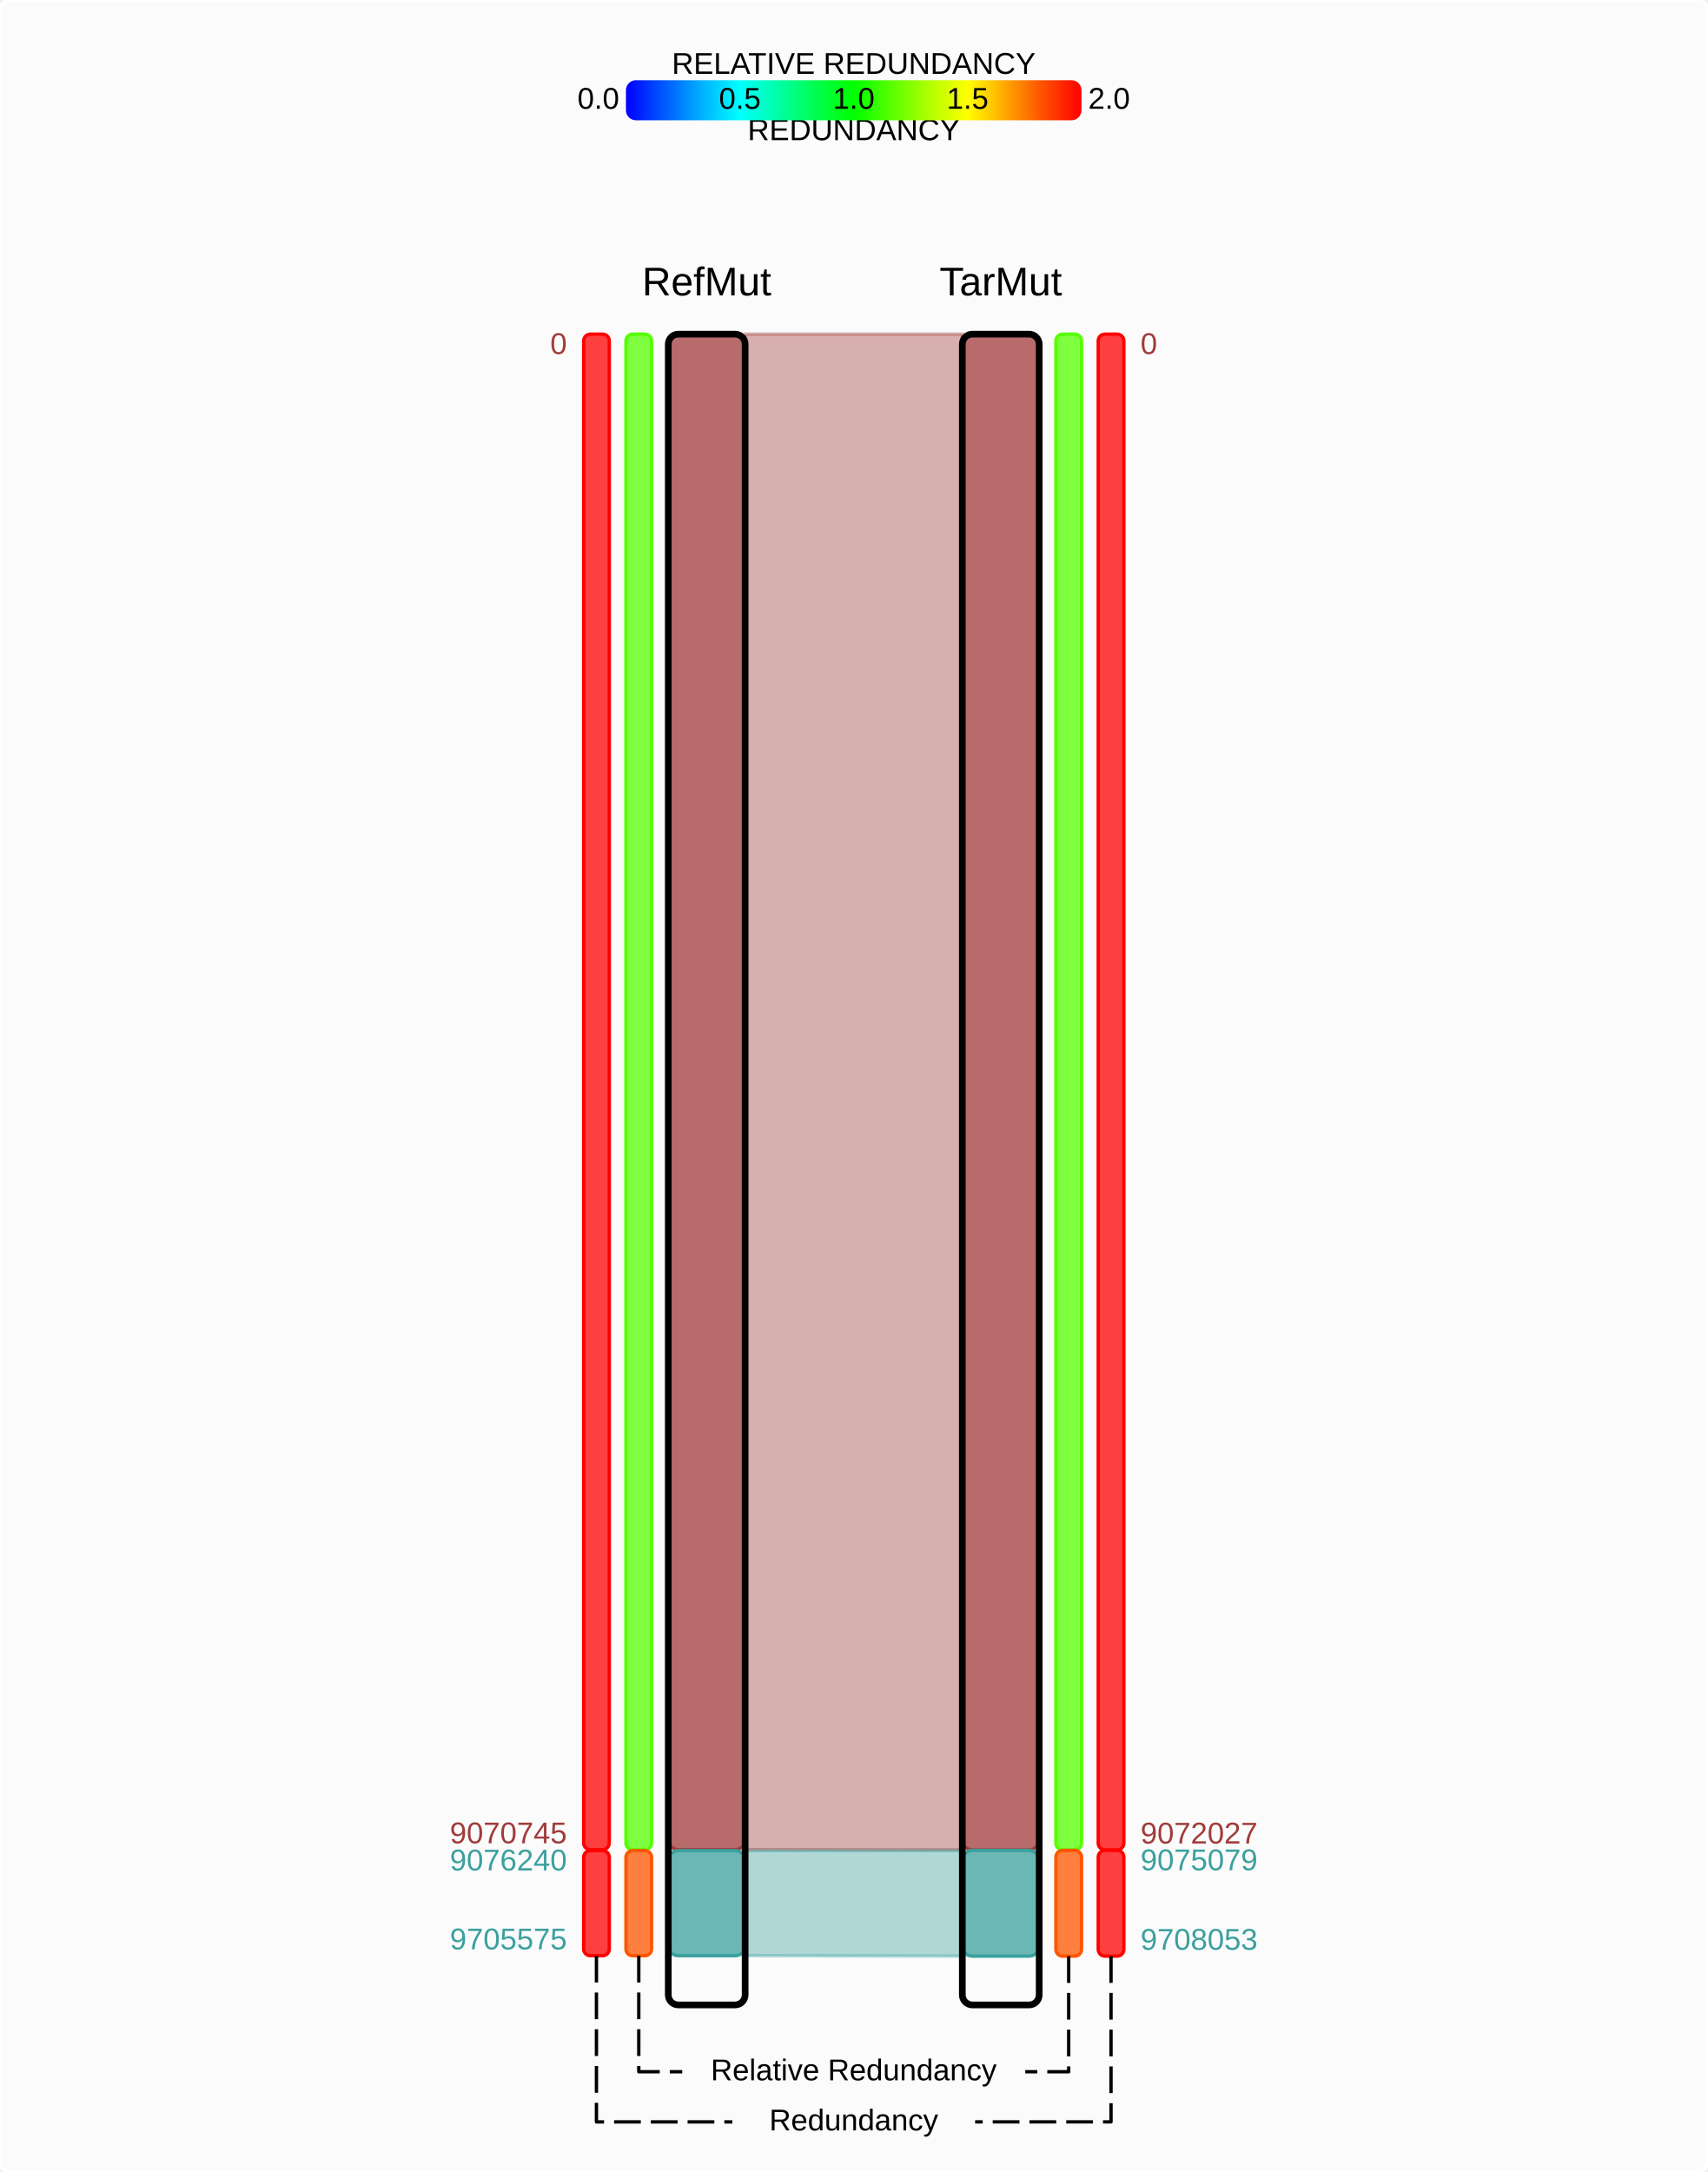
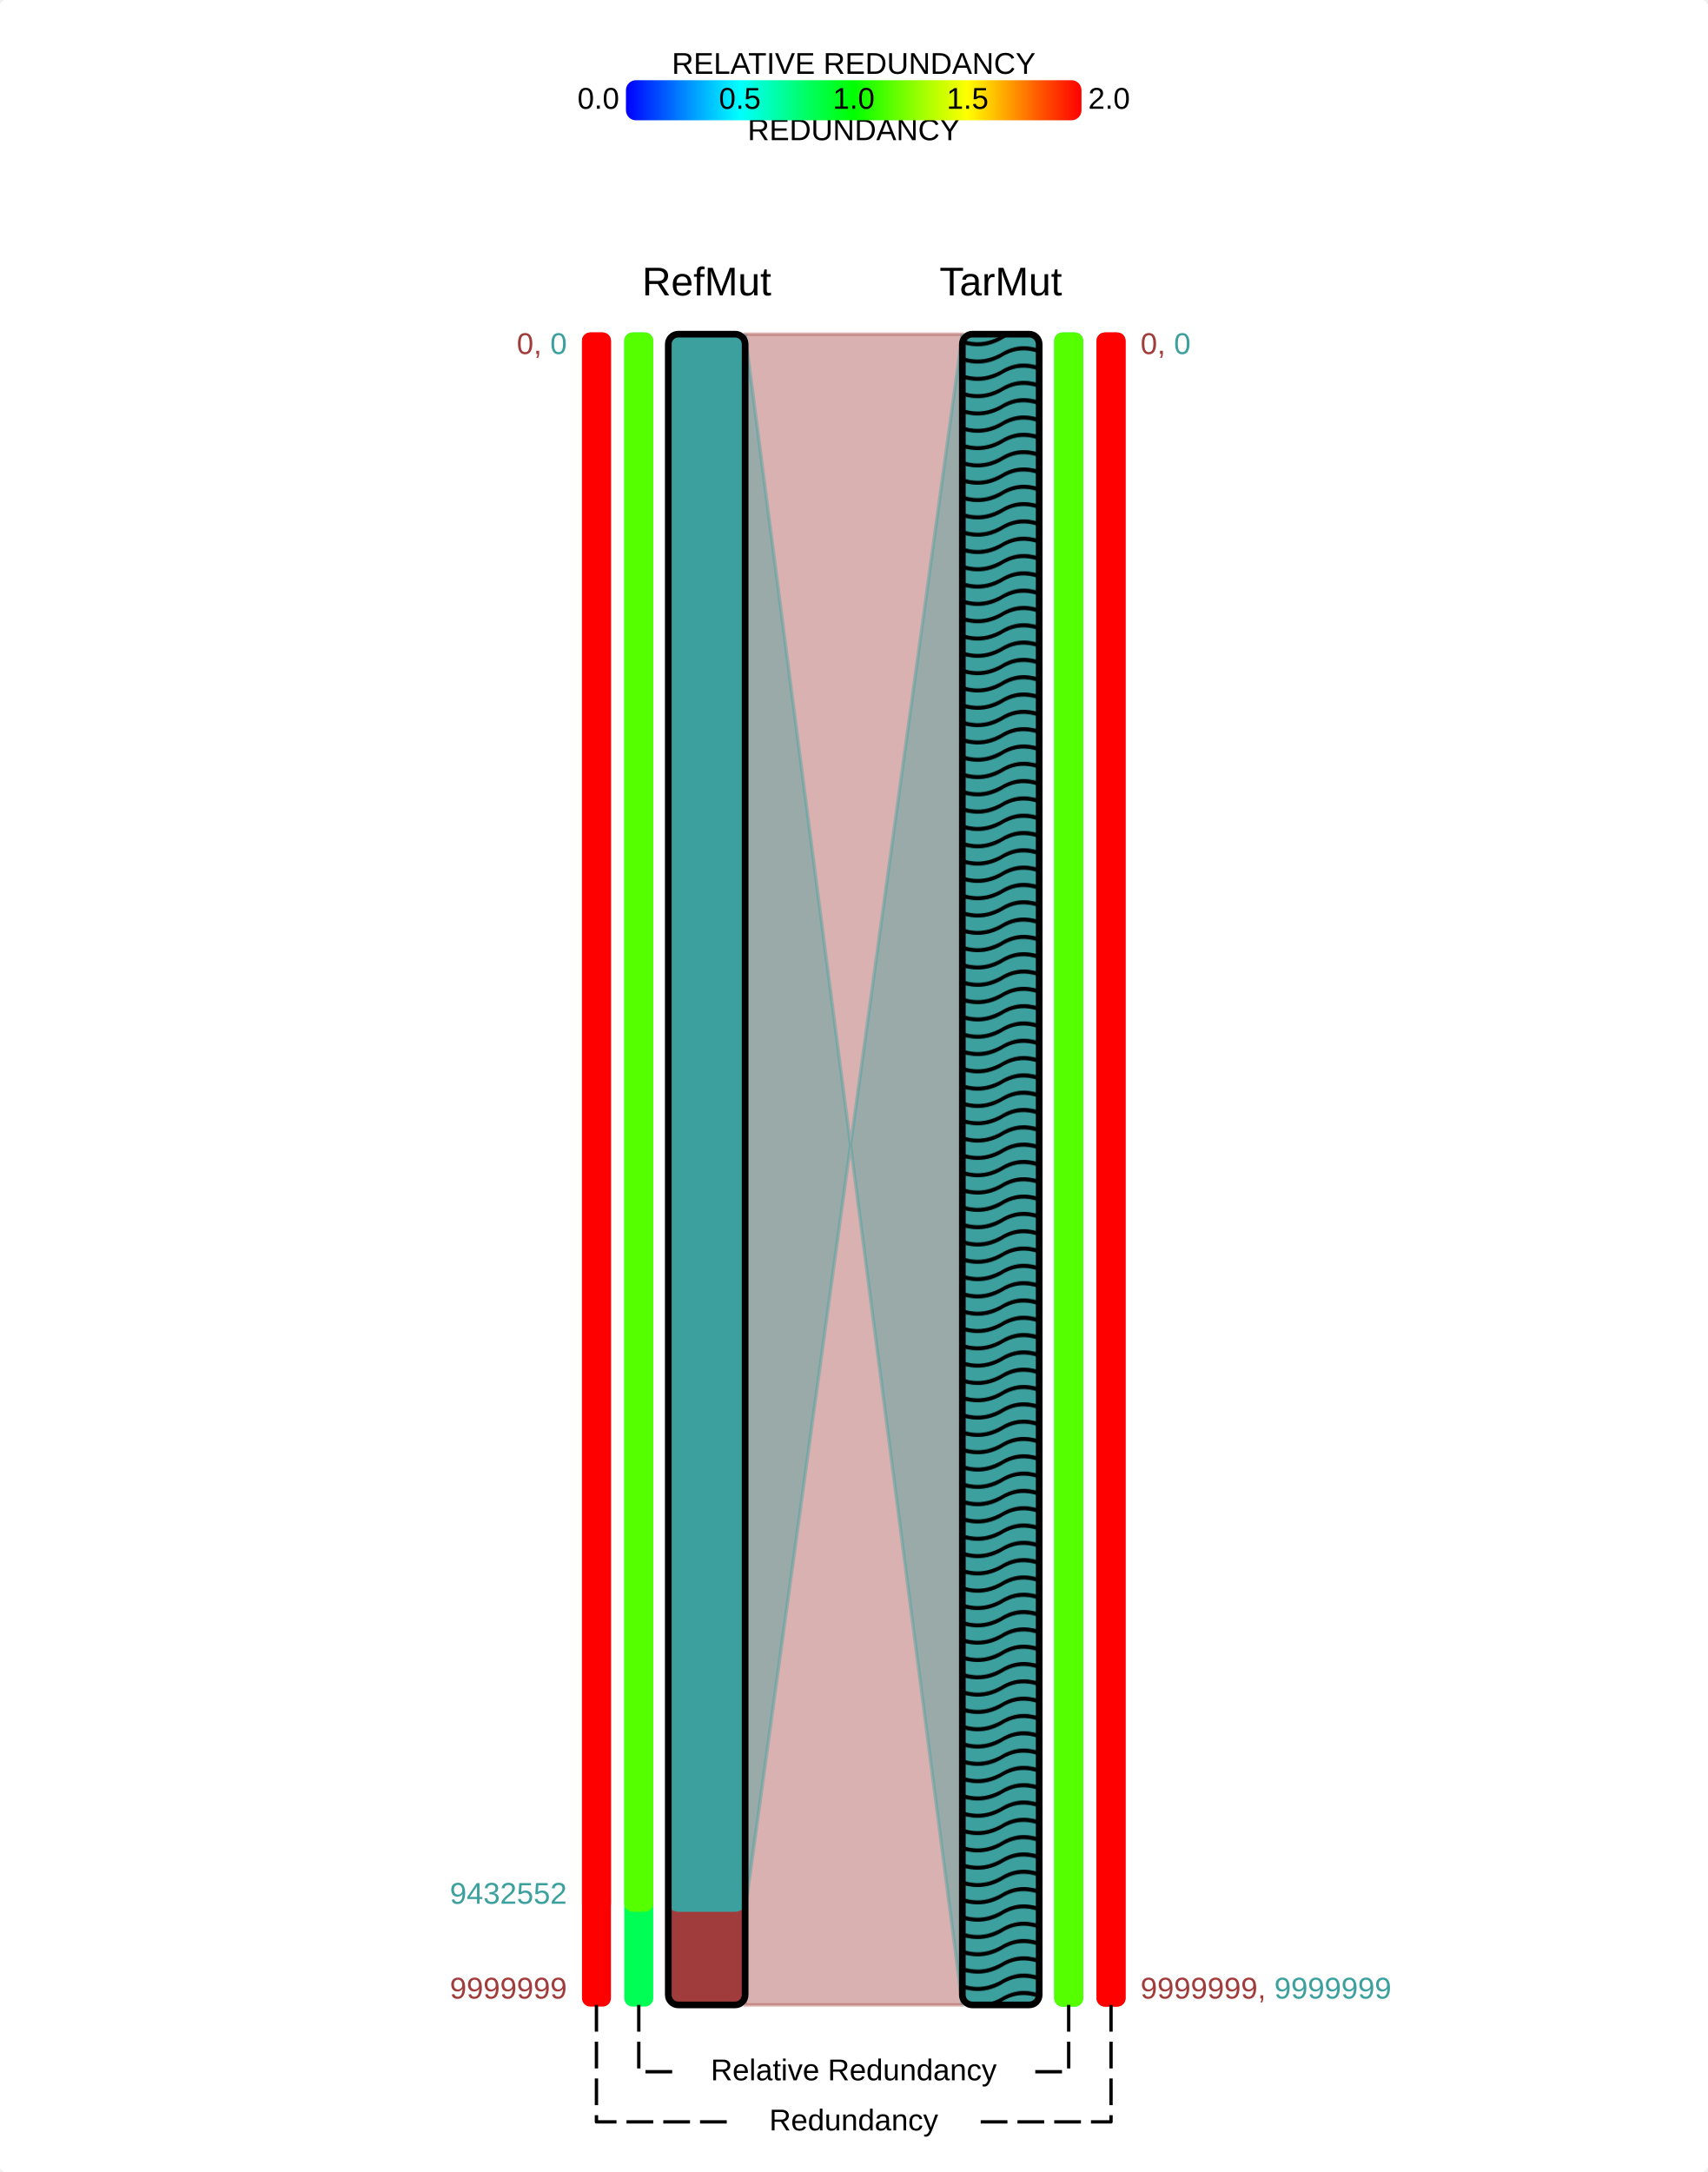
<svg xmlns="http://www.w3.org/2000/svg" width="511" height="650" id="svg2" version="1.1">
  <g id="layer1">
    <defs id="defs6211">
      <pattern id="Polkadots-large" patternTransform="translate(0,0)scale(10,10)" height="10" width="10" patternUnits="userSpaceOnUse">
        <circle id="circle4936" r="0.45" cy="0.810" cx="2.567" style="fill:black;stroke:none" />
        <circle id="circle4938" r="0.45" cy="2.33" cx="3.048" style="fill:black;stroke:none" />
        <circle id="circle4940" r="0.45" cy="2.415" cx="4.418" style="fill:black;stroke:none" />
        <circle id="circle4942" r="0.45" cy="3.029" cx="1.844" style="fill:black;stroke:none" />
        <circle id="circle4944" r="0.45" cy="1.363" cx="6.08" style="fill:black;stroke:none" />
        <circle id="circle4946" r="0.45" cy="4.413" cx="5.819" style="fill:black;stroke:none" />
        <circle id="circle4948" r="0.45" cy="4.048" cx="4.305" style="fill:black;stroke:none" />
        <circle id="circle4950" r="0.45" cy="3.045" cx="5.541" style="fill:black;stroke:none" />
        <circle id="circle4952" r="0.45" cy="5.527" cx="4.785" style="fill:black;stroke:none" />
        <circle id="circle4954" r="0.45" cy="5.184" cx="2.667" style="fill:black;stroke:none" />
        <circle id="circle4956" r="0.45" cy="1.448" cx="7.965" style="fill:black;stroke:none" />
        <circle id="circle4958" r="0.45" cy="5.049" cx="7.047" style="fill:black;stroke:none" />
        <circle id="circle4960" r="0.45" cy="0.895" cx="4.340" style="fill:black;stroke:none" />
        <circle id="circle4962" r="0.45" cy="0.340" cx="7.125" style="fill:black;stroke:none" />
        <circle id="circle4964" r="0.45" cy="1.049" cx="9.553" style="fill:black;stroke:none" />
        <circle id="circle4966" r="0.45" cy="2.689" cx="7.006" style="fill:black;stroke:none" />
        <circle id="circle4968" r="0.45" cy="2.689" cx="8.909" style="fill:black;stroke:none" />
        <circle id="circle4970" r="0.45" cy="4.407" cx="9.315" style="fill:black;stroke:none" />
        <circle id="circle4972" r="0.45" cy="3.870" cx="7.820" style="fill:black;stroke:none" />
        <circle id="circle4974" r="0.45" cy="5.948" cx="8.270" style="fill:black;stroke:none" />
        <circle id="circle4976" r="0.45" cy="7.428" cx="7.973" style="fill:black;stroke:none" />
        <circle id="circle4978" r="0.45" cy="8.072" cx="9.342" style="fill:black;stroke:none" />
        <circle id="circle4980" r="0.45" cy="9.315" cx="8.206" style="fill:black;stroke:none" />
        <circle id="circle4982" r="0.45" cy="9.475" cx="9.682" style="fill:black;stroke:none" />
        <circle id="circle4984" r="0.45" cy="6.186" cx="9.688" style="fill:black;stroke:none" />
        <circle id="circle4986" r="0.45" cy="6.296" cx="3.379" style="fill:black;stroke:none" />
        <circle id="circle4988" r="0.45" cy="8.204" cx="2.871" style="fill:black;stroke:none" />
        <circle id="circle4990" r="0.45" cy="8.719" cx="4.59" style="fill:black;stroke:none" />
        <circle id="circle4992" r="0.45" cy="9.671" cx="3.181" style="fill:black;stroke:none" />
        <circle id="circle4994" r="0.45" cy="7.315" cx="5.734" style="fill:black;stroke:none" />
        <circle id="circle4996" r="0.45" cy="6.513" cx="6.707" style="fill:black;stroke:none" />
        <circle id="circle4998" r="0.45" cy="9.670" cx="5.730" style="fill:black;stroke:none" />
        <circle id="circle5000" r="0.45" cy="8.373" cx="6.535" style="fill:black;stroke:none" />
        <circle id="circle5002" r="0.45" cy="7.154" cx="4.37" style="fill:black;stroke:none" />
        <circle id="circle5004" r="0.45" cy="7.25" cx="0.622" style="fill:black;stroke:none" />
        <circle id="circle5006" r="0.45" cy="5.679" cx="0.831" style="fill:black;stroke:none" />
        <circle id="circle5008" r="0.45" cy="8.519" cx="1.257" style="fill:black;stroke:none" />
        <circle id="circle5010" r="0.45" cy="6.877" cx="1.989" style="fill:black;stroke:none" />
        <circle id="circle5012" r="0.45" cy="3.181" cx="0.374" style="fill:black;stroke:none" />
        <circle id="circle5014" r="0.45" cy="1.664" cx="1.166" style="fill:black;stroke:none" />
        <circle id="circle5016" r="0.45" cy="0.093" cx="1.151" style="fill:black;stroke:none" />
        <circle id="circle5018" r="0.45" cy="10.093" cx="1.151" style="fill:black;stroke:none" />
        <circle id="circle5020" r="0.45" cy="4.451" cx="1.302" style="fill:black;stroke:none" />
        <circle id="circle5022" r="0.45" cy="3.763" cx="3.047" style="fill:black;stroke:none" />
      </pattern>
    </defs>
    <defs id="ffff">
      <pattern id="Wavy" height="5.181" width="30.0" patternUnits="userSpaceOnUse">
        <path id="path5114" d="M 7.597,0.061 C 5.079,-0.187 2.656,0.302 -0.01,1.788 L -0.01,3.061 C 2.773,1.431 5.173,1.052 7.472,1.280 C 9.770,1.508 11.969,2.361 14.253,3.218 C 18.820,4.931 23.804,6.676 30.066,3.061 L 30.062,1.788 C 23.622,5.497 19.246,3.770 14.691,2.061 C 12.413,1.207 10.115,0.311 7.597,0.061 z " style="fill:black;stroke:none;" />
      </pattern>
    </defs>
    <defs id="ffff">
      <pattern id="WavyWhite" height="5.181" width="30.0" patternUnits="userSpaceOnUse">
        <path id="path5114" d="M 7.597,0.061 C 5.079,-0.187 2.656,0.302 -0.01,1.788 L -0.01,3.061 C 2.773,1.431 5.173,1.052 7.472,1.280 C 9.770,1.508 11.969,2.361 14.253,3.218 C 18.820,4.931 23.804,6.676 30.066,3.061 L 30.062,1.788 C 23.622,5.497 19.246,3.770 14.691,2.061 C 12.413,1.207 10.115,0.311 7.597,0.061 z " style="fill:white;stroke:none;" />
      </pattern>
    </defs>
    <defs id="defs6219">
      <pattern id="xtrace" height="20.0" width="20.0" patternUnits="userSpaceOnUse">
        <path style="fill:#000000;stroke:#000000;stroke-width:0.30;stroke-linecap:butt;stroke-linejoin:miter;stroke-opacity:1;stroke-miterlimit:0;stroke-dasharray:none;fill-opacity:1" d="m 0.0,10.0 25,-25.0 0,5 -25,25 z" id="path7213" />
        <path style="fill:#000000;fill-opacity:1;stroke:#000000;stroke-width:0.30;stroke-linecap:butt;stroke-linejoin:miter;stroke-miterlimit:0;stroke-opacity:1;stroke-dasharray:none" d="m 0.0,30.0 25,-25.0 0,5 -25,25 z" id="path7213-8" />
        <path style="fill:#000000;fill-opacity:1;stroke:#000000;stroke-width:0.30;stroke-linecap:butt;stroke-linejoin:miter;stroke-miterlimit:0;stroke-opacity:1;stroke-dasharray:none" d="m 0.0,50.0 25,-25.0 0,5 -25,25 z" id="path7213-9" />
        <path style="fill:#000000;fill-opacity:1;stroke:#000000;stroke-width:0.30;stroke-linecap:butt;stroke-linejoin:miter;stroke-miterlimit:0;stroke-opacity:1;stroke-dasharray:none" d="m 0.0,70.0 25,-25.0 0,5 -25,25 z" id="path7213-10" />
        <path style="fill:#000000;fill-opacity:1;stroke:#000000;stroke-width:0.30;stroke-linecap:butt;stroke-linejoin:miter;stroke-miterlimit:0;stroke-opacity:1;stroke-dasharray:none" d="m 0.0,90.0 25,-25.0 0,5 -25,25 z" id="path7213-11" />
        <path style="fill:#000000;fill-opacity:1;stroke:#000000;stroke-width:0.30;stroke-linecap:butt;stroke-linejoin:miter;stroke-miterlimit:0;stroke-opacity:1;stroke-dasharray:none" d="m m 0.0,110.0 25,-25.0 0,05 -25,25 z" id="path7213-12" />
      </pattern>
    </defs>
    <defs id="defs4">
      <pattern id="dallas" patternTransform="translate(106.5938,206.9062)" height="4.75" width="4.75" patternUnits="userSpaceOnUse">
        <path style="fill:none;stroke:#000000;stroke-width:1;stroke-linecap:butt;stroke-linejoin:miter;stroke-miterlimit:0;stroke-opacity:1;stroke-dasharray:none" d="m -0.008,2.376 4.763,0" id="path2985" />
        <path style="fill:none;stroke:#000000;stroke-width:1;stroke-linecap:butt;stroke-linejoin:miter;stroke-miterlimit:0;stroke-opacity:1;stroke-dasharray:none" d="m 2.373,-0.006 0,4.763" id="path2985-1" />
      </pattern>
    </defs>
    <defs id="defs4">
      <pattern id="lineX" patternTransform="translate(106.5938,206.9062)" height="4.75" width="4.75" patternUnits="userSpaceOnUse">
        <path style="fill:none;stroke:#000000;stroke-width:1;stroke-linecap:butt;stroke-linejoin:miter;stroke-miterlimit:0;stroke-opacity:1;stroke-dasharray:none" d="m -0.008,2.376 4.763,0" id="path2985" />
      </pattern>
    </defs>
    <defs id="defs4">
      <pattern id="stripeX" patternTransform="translate(106.5938,206.9062)" height="4.75" width="4.75" patternUnits="userSpaceOnUse">
        <path style="fill:none;stroke:#000000;stroke-width:1;stroke-linecap:butt;stroke-linejoin:miter;stroke-miterlimit:0;stroke-opacity:1;stroke-dasharray:none" d="m 2.373,-0.006 0,4.763" id="path2985-1" />
      </pattern>
    </defs>
-     <rect style="fill:white;stroke:white;fill-opacity:0.75;stroke-width:1;stroke-miterlimit:4;stroke-dasharray:none" id="rect3777" width="511.00" height="650.00" x="0.00" y="0.00" ry="3" />
+     <rect style="fill:white;stroke:white;fill-opacity:1;stroke-width:1;stroke-miterlimit:4;stroke-dasharray:none" id="rect3777" width="511.00" height="650.00" x="0.00" y="0.00" ry="3" />
    <text id="211.50000085.000000" x="211.50" y="85.00" dominant-baseline="middle" transform="" style="font-size:12px;font-style:normal;font-variant:normal;font-weight:normal;font-stretch:normal;fill:black;fill-opacity:1;text-align:start;line-height:125%%;writing-mode:lr-tb;text-anchor:middle;font-family:Arial;-inkscape-font-specification:Arial">RefMut</text>
    <text id="299.50000085.000000" x="299.50" y="85.00" dominant-baseline="middle" transform="" style="font-size:12px;font-style:normal;font-variant:normal;font-weight:normal;font-stretch:normal;fill:black;fill-opacity:1;text-align:start;line-height:125%%;writing-mode:lr-tb;text-anchor:middle;font-family:Arial;-inkscape-font-specification:Arial">TarMut</text>
    <text id="169.666667100.000000" x="169.67" y="100.00" dominant-baseline="text-before-edge" transform="" style="font-size:9px;font-style:normal;font-variant:normal;font-weight:normal;font-stretch:normal;fill:black;fill-opacity:1;text-align:start;line-height:125%%;writing-mode:lr-tb;text-anchor:end;font-family:Arial;-inkscape-font-specification:Arial">
-       <tspan id="0" style="fill:#A03C3B">0</tspan>
+       <tspan id="0" style="fill:#A03C3B">0, </tspan>
+       <tspan id="1" style="fill:#3BA09E">0</tspan>
    </text>
-     <text id="169.666667553.537250" x="169.67" y="553.54" dominant-baseline="text-after-edge" transform="" style="font-size:9px;font-style:normal;font-variant:normal;font-weight:normal;font-stretch:normal;fill:black;fill-opacity:1;text-align:start;line-height:125%%;writing-mode:lr-tb;text-anchor:end;font-family:Arial;-inkscape-font-specification:Arial">
-       <tspan id="0" style="fill:#A03C3B">9070745</tspan>
+     <text id="169.666667571.627600" x="169.67" y="571.63" dominant-baseline="text-after-edge" transform="" style="font-size:9px;font-style:normal;font-variant:normal;font-weight:normal;font-stretch:normal;fill:black;fill-opacity:1;text-align:start;line-height:125%%;writing-mode:lr-tb;text-anchor:end;font-family:Arial;-inkscape-font-specification:Arial">
+       <tspan id="1" style="fill:#3BA09E">9432552</tspan>
    </text>
-     <text id="169.666667553.812000" x="169.67" y="553.81" dominant-baseline="text-before-edge" transform="" style="font-size:9px;font-style:normal;font-variant:normal;font-weight:normal;font-stretch:normal;fill:black;fill-opacity:1;text-align:start;line-height:125%%;writing-mode:lr-tb;text-anchor:end;font-family:Arial;-inkscape-font-specification:Arial">
-       <tspan id="1" style="fill:#3BA09E">9076240</tspan>
-     </text>
-     <text id="169.666667585.278750" x="169.67" y="585.28" dominant-baseline="text-after-edge" transform="" style="font-size:9px;font-style:normal;font-variant:normal;font-weight:normal;font-stretch:normal;fill:black;fill-opacity:1;text-align:start;line-height:125%%;writing-mode:lr-tb;text-anchor:end;font-family:Arial;-inkscape-font-specification:Arial">
-       <tspan id="1" style="fill:#3BA09E">9705575</tspan>
+     <text id="169.666667599.999950" x="169.67" y="600.00" dominant-baseline="text-after-edge" transform="" style="font-size:9px;font-style:normal;font-variant:normal;font-weight:normal;font-stretch:normal;fill:black;fill-opacity:1;text-align:start;line-height:125%%;writing-mode:lr-tb;text-anchor:end;font-family:Arial;-inkscape-font-specification:Arial">
+       <tspan id="0" style="fill:#A03C3B">9999999</tspan>
    </text>
    <text id="341.333333100.000000" x="341.33" y="100.00" dominant-baseline="text-before-edge" transform="" style="font-size:9px;font-style:normal;font-variant:normal;font-weight:normal;font-stretch:normal;fill:black;fill-opacity:1;text-align:start;line-height:125%%;writing-mode:lr-tb;text-anchor:start;font-family:Arial;-inkscape-font-specification:Arial">
-       <tspan id="0" style="fill:#A03C3B">0</tspan>
+       <tspan id="0" style="fill:#A03C3B">0, </tspan>
+       <tspan id="1" style="fill:#3BA09E">0</tspan>
    </text>
-     <text id="341.333333553.601350" x="341.33" y="553.60" dominant-baseline="text-after-edge" transform="" style="font-size:9px;font-style:normal;font-variant:normal;font-weight:normal;font-stretch:normal;fill:black;fill-opacity:1;text-align:start;line-height:125%%;writing-mode:lr-tb;text-anchor:start;font-family:Arial;-inkscape-font-specification:Arial">
-       <tspan id="0" style="fill:#A03C3B">9072027</tspan>
+     <text id="341.333333599.999950" x="341.33" y="600.00" dominant-baseline="text-after-edge" transform="" style="font-size:9px;font-style:normal;font-variant:normal;font-weight:normal;font-stretch:normal;fill:black;fill-opacity:1;text-align:start;line-height:125%%;writing-mode:lr-tb;text-anchor:start;font-family:Arial;-inkscape-font-specification:Arial">
+       <tspan id="0" style="fill:#A03C3B">9999999, </tspan>
+       <tspan id="1" style="fill:#3BA09E">9999999</tspan>
    </text>
-     <text id="341.333333553.753950" x="341.33" y="553.75" dominant-baseline="text-before-edge" transform="" style="font-size:9px;font-style:normal;font-variant:normal;font-weight:normal;font-stretch:normal;fill:black;fill-opacity:1;text-align:start;line-height:125%%;writing-mode:lr-tb;text-anchor:start;font-family:Arial;-inkscape-font-specification:Arial">
-       <tspan id="1" style="fill:#3BA09E">9075079</tspan>
-     </text>
-     <text id="341.333333585.402650" x="341.33" y="585.40" dominant-baseline="text-after-edge" transform="" style="font-size:9px;font-style:normal;font-variant:normal;font-weight:normal;font-stretch:normal;fill:black;fill-opacity:1;text-align:start;line-height:125%%;writing-mode:lr-tb;text-anchor:start;font-family:Arial;-inkscape-font-specification:Arial">
-       <tspan id="1" style="fill:#3BA09E">9708053</tspan>
-     </text>
-     <rect style="fill:#A03C3B;stroke:#A03C3B;fill-opacity:0.75;stroke-width:1;stroke-miterlimit:4;stroke-dasharray:none" id="rect3777" width="23.00" height="453.54" x="200.00" y="100.00" ry="3" />
-     <rect style="fill:#55ff00;stroke:#55ff00;fill-opacity:0.75;stroke-width:1;stroke-miterlimit:4;stroke-dasharray:none" id="rect3777" width="7.67" height="453.54" x="187.33" y="100.00" ry="2" />
-     <rect style="fill:#ff0000;stroke:#ff0000;fill-opacity:0.75;stroke-width:1;stroke-miterlimit:4;stroke-dasharray:none" id="rect3777" width="7.67" height="453.54" x="174.67" y="100.00" ry="2" />
-     <rect style="fill:#A03C3B;stroke:#A03C3B;fill-opacity:0.75;stroke-width:1;stroke-miterlimit:4;stroke-dasharray:none" id="rect3777" width="23.00" height="453.60" x="288.00" y="100.00" ry="3" />
-     <rect style="fill:#55ff00;stroke:#55ff00;fill-opacity:0.75;stroke-width:1;stroke-miterlimit:4;stroke-dasharray:none" id="rect3777" width="7.67" height="453.60" x="316.00" y="100.00" ry="2" />
-     <rect style="fill:#ff0000;stroke:#ff0000;fill-opacity:0.75;stroke-width:1;stroke-miterlimit:4;stroke-dasharray:none" id="rect3777" width="7.67" height="453.60" x="328.67" y="100.00" ry="2" />
-     <polygon points="223.00,100.00 223.00,553.54 288.00,553.60 288.00,100.00" style="fill:#A03C3B;stroke:#A03C3B;stroke-width:1;stroke-opacity:0.4;fill-opacity:0.4" />
-     <rect style="fill:#3BA09E;stroke:#3BA09E;fill-opacity:0.75;stroke-width:1;stroke-miterlimit:4;stroke-dasharray:none" id="rect3777" width="23.00" height="31.47" x="200.00" y="553.81" ry="3" />
-     <rect style="fill:#ff5500;stroke:#ff5500;fill-opacity:0.75;stroke-width:1;stroke-miterlimit:4;stroke-dasharray:none" id="rect3777" width="7.67" height="31.47" x="187.33" y="553.81" ry="2" />
-     <rect style="fill:#ff0000;stroke:#ff0000;fill-opacity:0.75;stroke-width:1;stroke-miterlimit:4;stroke-dasharray:none" id="rect3777" width="7.67" height="31.47" x="174.67" y="553.81" ry="2" />
-     <rect style="fill:#3BA09E;stroke:#3BA09E;fill-opacity:0.75;stroke-width:1;stroke-miterlimit:4;stroke-dasharray:none" id="rect3777" width="23.00" height="31.65" x="288.00" y="553.75" ry="3" />
-     <rect style="fill:#ff5500;stroke:#ff5500;fill-opacity:0.75;stroke-width:1;stroke-miterlimit:4;stroke-dasharray:none" id="rect3777" width="7.67" height="31.65" x="316.00" y="553.75" ry="2" />
-     <rect style="fill:#ff0000;stroke:#ff0000;fill-opacity:0.75;stroke-width:1;stroke-miterlimit:4;stroke-dasharray:none" id="rect3777" width="7.67" height="31.65" x="328.67" y="553.75" ry="2" />
-     <polygon points="223.00,553.81 223.00,585.28 288.00,585.40 288.00,553.75" style="fill:#3BA09E;stroke:#3BA09E;stroke-width:1;stroke-opacity:0.4;fill-opacity:0.4" />
+     <rect style="fill:#A03C3B;stroke:#A03C3B;fill-opacity:1.00;stroke-width:1;stroke-miterlimit:4;stroke-dasharray:none" id="rect3777" width="23.00" height="500.00" x="200.00" y="100.00" ry="3" />
+     <rect style="fill:#00ff55;stroke:#00ff55;fill-opacity:1.00;stroke-width:1;stroke-miterlimit:4;stroke-dasharray:none" id="rect3777" width="7.67" height="500.00" x="187.33" y="100.00" ry="2" />
+     <rect style="fill:#ff0000;stroke:#ff0000;fill-opacity:1.00;stroke-width:1;stroke-miterlimit:4;stroke-dasharray:none" id="rect3777" width="7.67" height="500.00" x="174.67" y="100.00" ry="2" />
+     <rect style="fill:#A03C3B;stroke:#A03C3B;fill-opacity:1.00;stroke-width:1;stroke-miterlimit:4;stroke-dasharray:none" id="rect3777" width="23.00" height="500.00" x="288.00" y="100.00" ry="3" />
+     <rect style="fill:#00ff55;stroke:#00ff55;fill-opacity:1.00;stroke-width:1;stroke-miterlimit:4;stroke-dasharray:none" id="rect3777" width="7.67" height="500.00" x="316.00" y="100.00" ry="2" />
+     <rect style="fill:#ff0000;stroke:#ff0000;fill-opacity:1.00;stroke-width:1;stroke-miterlimit:4;stroke-dasharray:none" id="rect3777" width="7.67" height="500.00" x="328.67" y="100.00" ry="2" />
+     <polygon points="223.00,100.00 223.00,600.00 288.00,600.00 288.00,100.00" style="fill:#A03C3B;stroke:#A03C3B;stroke-width:1;stroke-opacity:0.4;fill-opacity:0.4" />
+     <rect style="fill:#3BA09E;stroke:#3BA09E;fill-opacity:1.00;stroke-width:1;stroke-miterlimit:4;stroke-dasharray:none" id="rect3777" width="23.00" height="471.63" x="200.00" y="100.00" ry="3" />
+     <rect style="fill:#55ff00;stroke:#55ff00;fill-opacity:1.00;stroke-width:1;stroke-miterlimit:4;stroke-dasharray:none" id="rect3777" width="7.67" height="471.63" x="187.33" y="100.00" ry="2" />
+     <rect style="fill:#ff0000;stroke:#ff0000;fill-opacity:1.00;stroke-width:1;stroke-miterlimit:4;stroke-dasharray:none" id="rect3777" width="7.67" height="471.63" x="174.67" y="100.00" ry="2" />
+     <rect style="fill:#3BA09E;stroke:#3BA09E;fill-opacity:1.00;stroke-width:1;stroke-miterlimit:4;stroke-dasharray:none" id="rect3777" width="23.00" height="500.00" x="288.00" y="100.00" ry="3" />
+     <rect style="fill-opacity:1.00;stroke-width:2;stroke-miterlimit:4;stroke-dasharray:none;fill:url(#Wavy);fill-rule:nonzero;opacity:1;" id="rect6217" width="23.00" height="500.00" x="288.00" y="100.00" ry="3" />
+     <rect style="fill:#55ff00;stroke:#55ff00;fill-opacity:1.00;stroke-width:1;stroke-miterlimit:4;stroke-dasharray:none" id="rect3777" width="7.67" height="500.00" x="316.00" y="100.00" ry="2" />
+     <rect style="fill:#ff0000;stroke:#ff0000;fill-opacity:1.00;stroke-width:1;stroke-miterlimit:4;stroke-dasharray:none" id="rect3777" width="7.67" height="500.00" x="328.67" y="100.00" ry="2" />
+     <polygon points="223.00,100.00 223.00,571.63 288.00,100.00 288.00,600.00" style="fill:#3BA09E;stroke:#3BA09E;stroke-width:1;stroke-opacity:0.4;fill-opacity:0.4" />
    <rect style="fill:none;stroke:#000000;stroke-width:2;stroke-linecap:butt;stroke-linejoin:miter;stroke-miterlimit:4;stroke-opacity:1;stroke-dasharray:none" id="rect2985" width="23.00" height="500.00" x="200.00" y="100.00" ry="3" />
    <rect style="fill:none;stroke:#000000;stroke-width:2;stroke-linecap:butt;stroke-linejoin:miter;stroke-miterlimit:4;stroke-opacity:1;stroke-dasharray:none" id="rect2985" width="23.00" height="500.00" x="288.00" y="100.00" ry="3" />
    <text id="255.50000024.000000" x="255.50" y="24.00" dominant-baseline="text-after-edge" transform="" style="font-size:9px;font-style:normal;font-variant:normal;font-weight:normal;font-stretch:normal;fill:black;fill-opacity:1;text-align:start;line-height:125%%;writing-mode:lr-tb;text-anchor:middle;font-family:Arial;-inkscape-font-specification:Arial">RELATIVE REDUNDANCY</text>
    <text id="255.50000036.000000" x="255.50" y="36.00" dominant-baseline="text-before-edge" transform="" style="font-size:9px;font-style:normal;font-variant:normal;font-weight:normal;font-stretch:normal;fill:black;fill-opacity:1;text-align:start;line-height:125%%;writing-mode:lr-tb;text-anchor:middle;font-family:Arial;-inkscape-font-specification:Arial">REDUNDANCY</text>
    <defs>
      <linearGradient id="grad187.33333324.000000" x1="0%" y1="0%" x2="100%" y2="0%">
        <stop offset="0%" style="stop-color:#0000ff;stop-opacity:1" />
        <stop offset="8%" style="stop-color:#0055ff;stop-opacity:1" />
        <stop offset="16%" style="stop-color:#00aaff;stop-opacity:1" />
        <stop offset="25%" style="stop-color:#00ffff;stop-opacity:1" />
        <stop offset="33%" style="stop-color:#00ffaa;stop-opacity:1" />
        <stop offset="41%" style="stop-color:#00ff55;stop-opacity:1" />
        <stop offset="50%" style="stop-color:#00ff00;stop-opacity:1" />
        <stop offset="58%" style="stop-color:#55ff00;stop-opacity:1" />
        <stop offset="66%" style="stop-color:#aaff00;stop-opacity:1" />
        <stop offset="75%" style="stop-color:#ffff00;stop-opacity:1" />
        <stop offset="83%" style="stop-color:#ffaa00;stop-opacity:1" />
        <stop offset="91%" style="stop-color:#ff5500;stop-opacity:1" />
        <stop offset="100%" style="stop-color:#ff0000;stop-opacity:1" />
      </linearGradient>
    </defs>
    <rect fill="url(#grad187.33333324.000000)" width="136.33" height="12.00" x="187.33" y="24.00" ry="3" />
    <text id="185.33333330.000000" x="185.33" y="30.00" dominant-baseline="middle" transform="" style="font-size:9px;font-style:normal;font-variant:normal;font-weight:normal;font-stretch:normal;fill:black;fill-opacity:1;text-align:start;line-height:125%%;writing-mode:lr-tb;text-anchor:end;font-family:Arial;-inkscape-font-specification:Arial">0.0</text>
    <text id="221.41666730.000000" x="221.42" y="30.00" dominant-baseline="middle" transform="" style="font-size:9px;font-style:normal;font-variant:normal;font-weight:normal;font-stretch:normal;fill:black;fill-opacity:1;text-align:start;line-height:125%%;writing-mode:lr-tb;text-anchor:middle;font-family:Arial;-inkscape-font-specification:Arial">0.5</text>
    <text id="255.50000030.000000" x="255.50" y="30.00" dominant-baseline="middle" transform="" style="font-size:9px;font-style:normal;font-variant:normal;font-weight:normal;font-stretch:normal;fill:black;fill-opacity:1;text-align:start;line-height:125%%;writing-mode:lr-tb;text-anchor:middle;font-family:Arial;-inkscape-font-specification:Arial">1.0</text>
    <text id="289.58333330.000000" x="289.58" y="30.00" dominant-baseline="middle" transform="" style="font-size:9px;font-style:normal;font-variant:normal;font-weight:normal;font-stretch:normal;fill:black;fill-opacity:1;text-align:start;line-height:125%%;writing-mode:lr-tb;text-anchor:middle;font-family:Arial;-inkscape-font-specification:Arial">1.5</text>
    <text id="325.66666730.000000" x="325.67" y="30.00" dominant-baseline="middle" transform="" style="font-size:9px;font-style:normal;font-variant:normal;font-weight:normal;font-stretch:normal;fill:black;fill-opacity:1;text-align:start;line-height:125%%;writing-mode:lr-tb;text-anchor:start;font-family:Arial;-inkscape-font-specification:Arial">2.0</text>
-     <path d="M 191.17,585.28 v 34.721 h 13" style="fill:none;stroke:black;stroke-linejoin:round;stroke-dasharray:8 3;stroke-width:1.00" />
-     <path d="M 319.83,585.40 v 34.597 h -13" style="fill:none;stroke:black;stroke-linejoin:round;stroke-dasharray:8 3;stroke-width:1.00" />
+     <path d="M 191.17,600.00 v 20 h 13" style="fill:none;stroke:black;stroke-linejoin:round;stroke-dasharray:8 3;stroke-width:1.00" />
+     <path d="M 319.83,600.00 v 20 h -13" style="fill:none;stroke:black;stroke-linejoin:round;stroke-dasharray:8 3;stroke-width:1.00" />
    <text id="255.500000620.000000" x="255.50" y="620.00" dominant-baseline="middle" transform="" style="font-size:9px;font-style:normal;font-variant:normal;font-weight:normal;font-stretch:normal;fill:black;fill-opacity:1;text-align:start;line-height:125%%;writing-mode:lr-tb;text-anchor:middle;font-family:Arial;-inkscape-font-specification:Arial">Relative Redundancy</text>
-     <path d="M 178.50,585.28 v 49.721 h 40.667" style="fill:none;stroke:black;stroke-linejoin:round;stroke-dasharray:8 3;stroke-width:1.00" />
-     <path d="M 332.50,585.40 v 49.597 h -40.667" style="fill:none;stroke:black;stroke-linejoin:round;stroke-dasharray:8 3;stroke-width:1.00" />
+     <path d="M 178.50,600.00 v 35 h 40.667" style="fill:none;stroke:black;stroke-linejoin:round;stroke-dasharray:8 3;stroke-width:1.00" />
+     <path d="M 332.50,600.00 v 35 h -40.667" style="fill:none;stroke:black;stroke-linejoin:round;stroke-dasharray:8 3;stroke-width:1.00" />
    <text id="255.500000635.000000" x="255.50" y="635.00" dominant-baseline="middle" transform="" style="font-size:9px;font-style:normal;font-variant:normal;font-weight:normal;font-stretch:normal;fill:black;fill-opacity:1;text-align:start;line-height:125%%;writing-mode:lr-tb;text-anchor:middle;font-family:Arial;-inkscape-font-specification:Arial">Redundancy</text>
  </g>
</svg>
